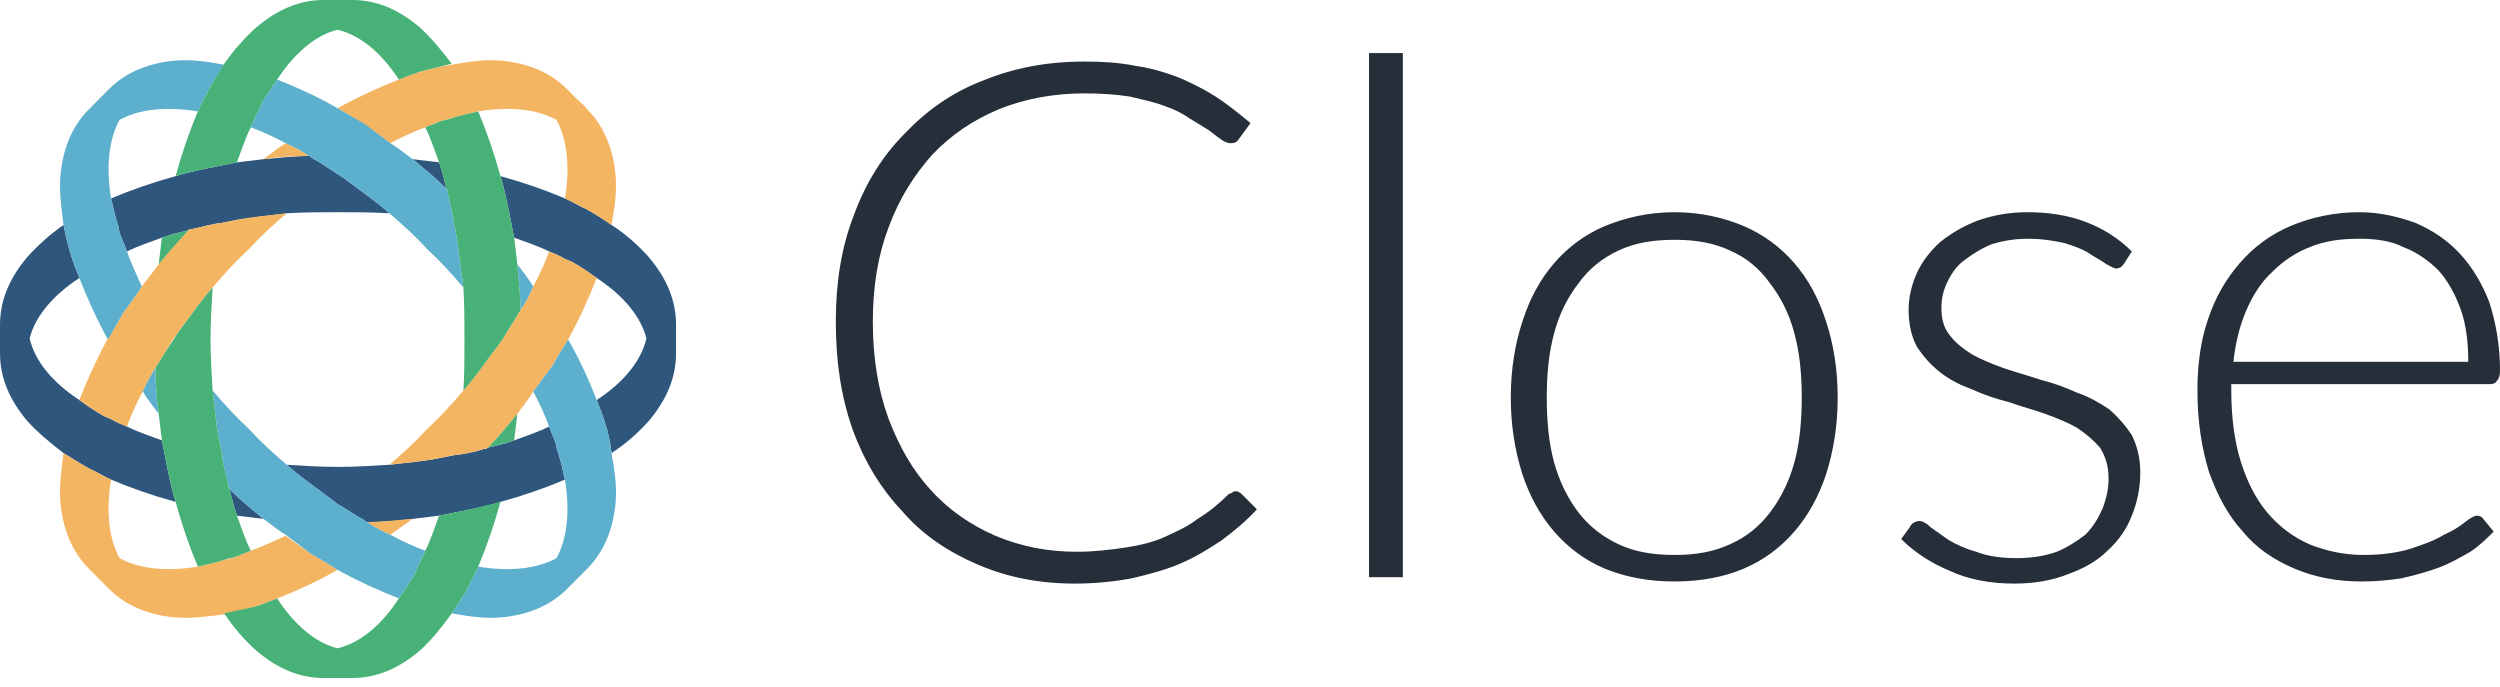
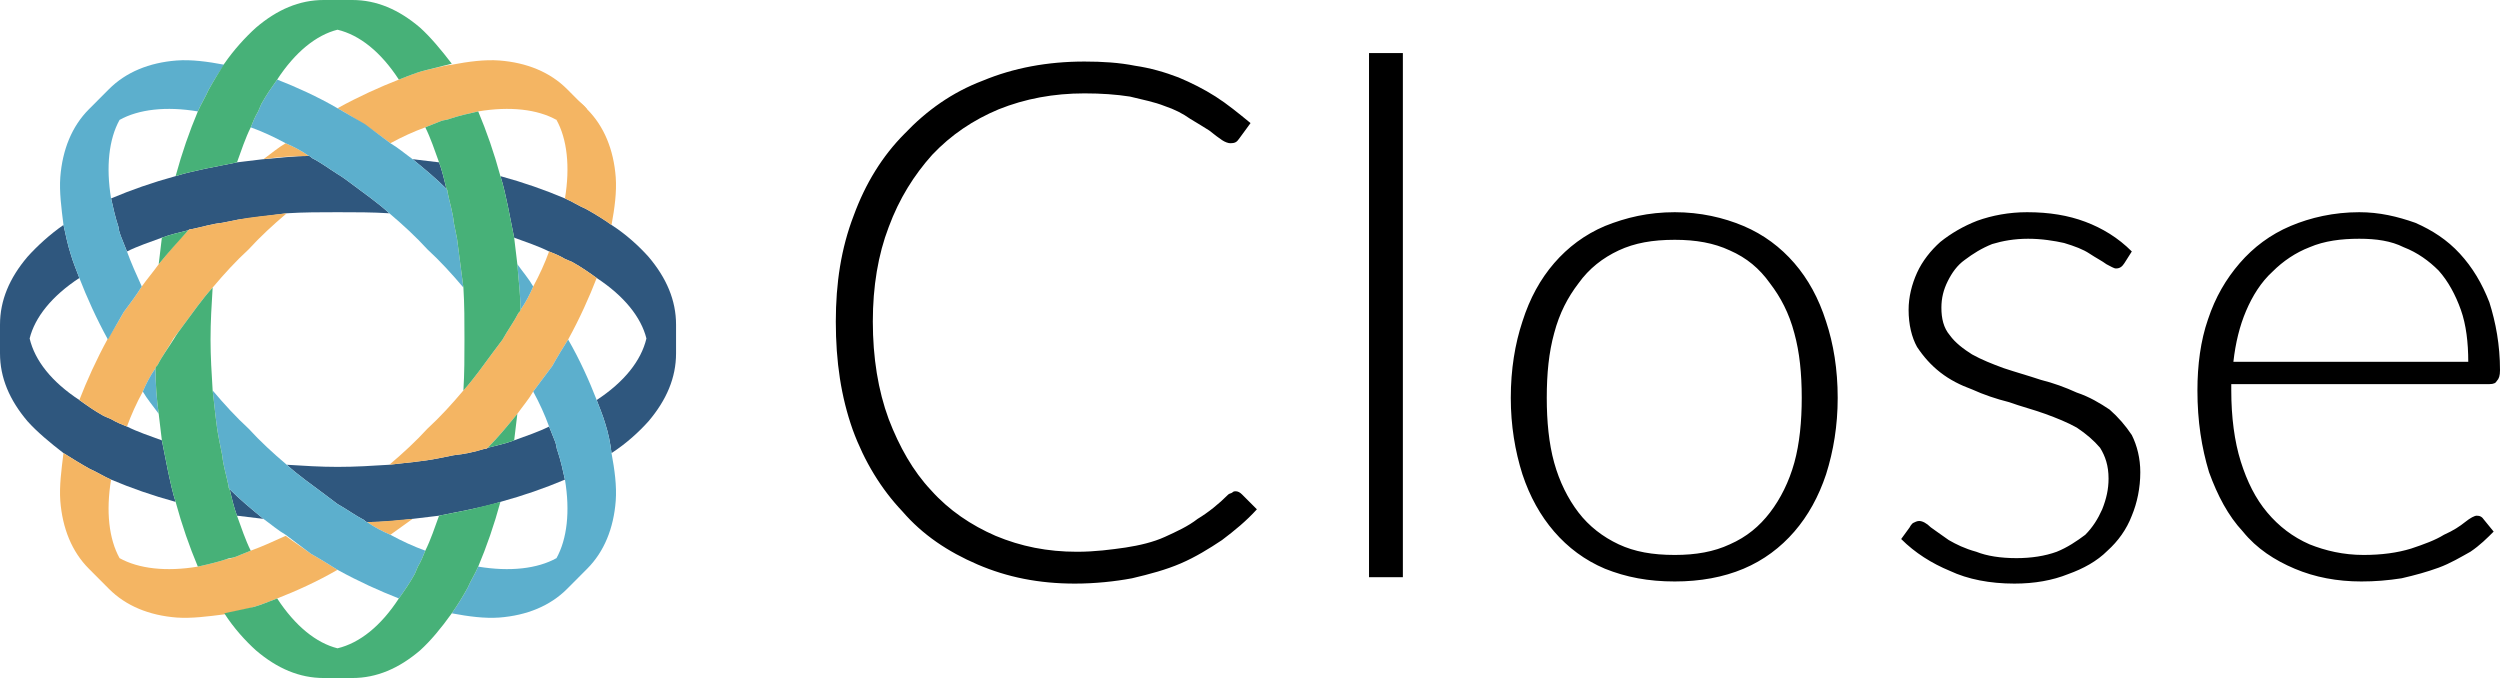
<svg xmlns="http://www.w3.org/2000/svg" viewBox="0 0 102 28" fill="none">
-   <path id="text" d="M50.417 20.044C50.504 20.044 50.59 20.087 50.676 20.174L51.281 20.78C50.849 21.256 50.374 21.646 49.856 22.036C49.338 22.382 48.777 22.728 48.173 22.988C47.568 23.248 46.921 23.421 46.187 23.594C45.496 23.724 44.676 23.811 43.856 23.811C42.389 23.811 41.093 23.551 39.885 23.031C38.676 22.512 37.64 21.819 36.82 20.867C35.957 19.958 35.266 18.832 34.791 17.533C34.316 16.191 34.101 14.762 34.101 13.117C34.101 11.559 34.316 10.13 34.834 8.788C35.309 7.489 36 6.364 36.907 5.455C37.813 4.502 38.849 3.766 40.101 3.29C41.352 2.771 42.734 2.511 44.245 2.511C44.978 2.511 45.669 2.554 46.317 2.684C46.921 2.771 47.525 2.944 48.086 3.16C48.604 3.377 49.122 3.637 49.597 3.94C50.072 4.243 50.547 4.632 51.022 5.022L50.547 5.671C50.46 5.801 50.374 5.844 50.201 5.844C50.115 5.844 49.986 5.801 49.856 5.715C49.727 5.628 49.554 5.498 49.338 5.325C49.122 5.195 48.863 5.022 48.561 4.849C48.259 4.632 47.914 4.459 47.525 4.329C47.093 4.156 46.619 4.069 46.101 3.94C45.54 3.853 44.935 3.81 44.245 3.81C42.993 3.81 41.827 4.026 40.748 4.459C39.712 4.892 38.806 5.498 38.029 6.321C37.295 7.143 36.691 8.096 36.259 9.264C35.827 10.39 35.611 11.689 35.611 13.117C35.611 14.589 35.827 15.931 36.259 17.1C36.691 18.226 37.252 19.222 37.986 20.001C38.719 20.823 39.626 21.43 40.619 21.862C41.655 22.295 42.734 22.512 43.943 22.512C44.676 22.512 45.324 22.425 45.928 22.339C46.489 22.252 47.05 22.122 47.525 21.906C48 21.689 48.475 21.473 48.863 21.17C49.295 20.91 49.727 20.564 50.115 20.174C50.158 20.131 50.245 20.131 50.288 20.087C50.331 20.044 50.374 20.044 50.417 20.044ZM55.856 23.551V2.165H57.237V23.551H55.856ZM68.331 22.642C69.194 22.642 69.928 22.512 70.576 22.209C71.266 21.906 71.784 21.473 72.216 20.91C72.647 20.347 72.993 19.654 73.209 18.875C73.424 18.096 73.511 17.187 73.511 16.235C73.511 15.239 73.424 14.373 73.209 13.594C72.993 12.771 72.647 12.122 72.216 11.559C71.784 10.953 71.266 10.52 70.576 10.217C69.928 9.914 69.194 9.784 68.331 9.784C67.424 9.784 66.691 9.914 66.043 10.217C65.396 10.52 64.835 10.953 64.403 11.559C63.971 12.122 63.626 12.771 63.41 13.594C63.194 14.373 63.108 15.239 63.108 16.235C63.108 17.187 63.194 18.096 63.41 18.875C63.626 19.654 63.971 20.347 64.403 20.91C64.835 21.473 65.396 21.906 66.043 22.209C66.691 22.512 67.424 22.642 68.331 22.642ZM68.331 8.658C69.367 8.658 70.317 8.875 71.137 9.221C71.957 9.568 72.647 10.087 73.209 10.736C73.77 11.386 74.201 12.165 74.504 13.117C74.806 14.027 74.978 15.066 74.978 16.235C74.978 17.36 74.806 18.399 74.504 19.352C74.201 20.261 73.77 21.04 73.209 21.689C72.647 22.339 71.957 22.858 71.137 23.204C70.317 23.551 69.367 23.724 68.331 23.724C67.252 23.724 66.345 23.551 65.482 23.204C64.662 22.858 63.971 22.339 63.41 21.689C62.849 21.04 62.417 20.261 62.115 19.352C61.813 18.399 61.64 17.36 61.64 16.235C61.64 15.066 61.813 14.027 62.115 13.117C62.417 12.165 62.849 11.386 63.41 10.736C63.971 10.087 64.662 9.568 65.482 9.221C66.345 8.875 67.252 8.658 68.331 8.658ZM86.676 10.736C86.59 10.866 86.504 10.953 86.331 10.953C86.245 10.953 86.115 10.866 85.942 10.78C85.77 10.65 85.511 10.52 85.252 10.347C84.993 10.174 84.647 10.044 84.216 9.914C83.827 9.827 83.309 9.741 82.748 9.741C82.187 9.741 81.712 9.827 81.281 9.957C80.849 10.13 80.504 10.347 80.158 10.607C79.856 10.823 79.64 11.126 79.468 11.472C79.295 11.819 79.209 12.165 79.209 12.555C79.209 12.988 79.295 13.377 79.554 13.68C79.77 13.983 80.115 14.243 80.46 14.46C80.849 14.676 81.281 14.849 81.755 15.022C82.273 15.195 82.748 15.325 83.266 15.498C83.784 15.628 84.259 15.802 84.734 16.018C85.252 16.191 85.683 16.451 86.072 16.711C86.417 17.014 86.719 17.36 86.978 17.75C87.194 18.183 87.324 18.702 87.324 19.265C87.324 19.914 87.194 20.52 86.978 21.04C86.763 21.603 86.417 22.079 85.986 22.468C85.554 22.901 84.993 23.204 84.388 23.421C83.741 23.681 83.007 23.811 82.187 23.811C81.194 23.811 80.288 23.637 79.554 23.291C78.82 22.988 78.129 22.555 77.568 21.992L77.914 21.516C77.957 21.43 78 21.386 78.043 21.343C78.129 21.3 78.216 21.256 78.302 21.256C78.432 21.256 78.604 21.343 78.777 21.516C78.95 21.646 79.209 21.819 79.511 22.036C79.813 22.209 80.158 22.382 80.633 22.512C81.065 22.685 81.626 22.772 82.273 22.772C82.878 22.772 83.439 22.685 83.914 22.512C84.345 22.339 84.734 22.079 85.079 21.819C85.381 21.516 85.597 21.17 85.77 20.78C85.942 20.347 86.029 19.958 86.029 19.525C86.029 19.005 85.899 18.616 85.683 18.269C85.424 17.966 85.122 17.706 84.734 17.447C84.345 17.23 83.914 17.057 83.439 16.884C82.964 16.711 82.446 16.581 81.971 16.408C81.453 16.278 80.935 16.105 80.46 15.888C79.986 15.715 79.554 15.498 79.165 15.195C78.777 14.892 78.475 14.546 78.216 14.156C78 13.767 77.871 13.247 77.871 12.641C77.871 12.122 78 11.602 78.216 11.126C78.432 10.65 78.777 10.217 79.165 9.871C79.597 9.524 80.115 9.221 80.676 9.005C81.281 8.788 81.971 8.658 82.705 8.658C83.612 8.658 84.388 8.788 85.079 9.048C85.77 9.308 86.417 9.697 86.978 10.26L86.676 10.736ZM96.259 9.741C95.525 9.741 94.835 9.827 94.23 10.087C93.669 10.303 93.151 10.65 92.719 11.083C92.245 11.516 91.899 12.078 91.64 12.684C91.381 13.291 91.209 13.983 91.122 14.762H100.705C100.705 13.983 100.619 13.247 100.403 12.641C100.187 12.035 99.885 11.472 99.496 11.039C99.108 10.65 98.633 10.303 98.072 10.087C97.554 9.827 96.95 9.741 96.259 9.741ZM96.259 8.658C97.079 8.658 97.813 8.832 98.547 9.091C99.237 9.394 99.842 9.784 100.36 10.347C100.878 10.91 101.266 11.559 101.568 12.338C101.827 13.161 102 14.07 102 15.109C102 15.325 101.957 15.455 101.871 15.542C101.827 15.628 101.741 15.672 101.568 15.672H91.036V15.931C91.036 17.014 91.165 18.009 91.424 18.832C91.683 19.654 92.029 20.347 92.504 20.91C92.978 21.473 93.54 21.906 94.23 22.209C94.878 22.468 95.612 22.642 96.432 22.642C97.165 22.642 97.813 22.555 98.374 22.382C98.892 22.209 99.367 22.036 99.712 21.819C100.101 21.646 100.36 21.473 100.576 21.3C100.791 21.127 100.964 21.04 101.05 21.04C101.18 21.04 101.266 21.083 101.353 21.213L101.741 21.689C101.482 21.949 101.18 22.252 100.791 22.512C100.403 22.728 99.971 22.988 99.496 23.161C99.022 23.334 98.547 23.464 97.986 23.594C97.424 23.681 96.906 23.724 96.345 23.724C95.353 23.724 94.446 23.551 93.626 23.204C92.806 22.858 92.072 22.382 91.511 21.689C90.906 21.04 90.475 20.217 90.129 19.265C89.827 18.269 89.655 17.187 89.655 15.931C89.655 14.892 89.784 13.897 90.086 13.031C90.388 12.122 90.82 11.386 91.381 10.736C91.942 10.087 92.633 9.568 93.453 9.221C94.273 8.875 95.223 8.658 96.259 8.658Z" fill="#262E39" />
+   <path id="text" d="M50.417 20.044C50.504 20.044 50.59 20.087 50.676 20.174L51.281 20.78C50.849 21.256 50.374 21.646 49.856 22.036C49.338 22.382 48.777 22.728 48.173 22.988C47.568 23.248 46.921 23.421 46.187 23.594C45.496 23.724 44.676 23.811 43.856 23.811C42.389 23.811 41.093 23.551 39.885 23.031C38.676 22.512 37.64 21.819 36.82 20.867C35.957 19.958 35.266 18.832 34.791 17.533C34.316 16.191 34.101 14.762 34.101 13.117C34.101 11.559 34.316 10.13 34.834 8.788C35.309 7.489 36 6.364 36.907 5.455C37.813 4.502 38.849 3.766 40.101 3.29C41.352 2.771 42.734 2.511 44.245 2.511C44.978 2.511 45.669 2.554 46.317 2.684C46.921 2.771 47.525 2.944 48.086 3.16C48.604 3.377 49.122 3.637 49.597 3.94C50.072 4.243 50.547 4.632 51.022 5.022L50.547 5.671C50.46 5.801 50.374 5.844 50.201 5.844C50.115 5.844 49.986 5.801 49.856 5.715C49.727 5.628 49.554 5.498 49.338 5.325C49.122 5.195 48.863 5.022 48.561 4.849C48.259 4.632 47.914 4.459 47.525 4.329C47.093 4.156 46.619 4.069 46.101 3.94C45.54 3.853 44.935 3.81 44.245 3.81C42.993 3.81 41.827 4.026 40.748 4.459C39.712 4.892 38.806 5.498 38.029 6.321C37.295 7.143 36.691 8.096 36.259 9.264C35.827 10.39 35.611 11.689 35.611 13.117C35.611 14.589 35.827 15.931 36.259 17.1C36.691 18.226 37.252 19.222 37.986 20.001C38.719 20.823 39.626 21.43 40.619 21.862C41.655 22.295 42.734 22.512 43.943 22.512C44.676 22.512 45.324 22.425 45.928 22.339C46.489 22.252 47.05 22.122 47.525 21.906C48 21.689 48.475 21.473 48.863 21.17C49.295 20.91 49.727 20.564 50.115 20.174C50.158 20.131 50.245 20.131 50.288 20.087C50.331 20.044 50.374 20.044 50.417 20.044ZM55.856 23.551V2.165H57.237V23.551H55.856ZM68.331 22.642C69.194 22.642 69.928 22.512 70.576 22.209C71.266 21.906 71.784 21.473 72.216 20.91C72.647 20.347 72.993 19.654 73.209 18.875C73.424 18.096 73.511 17.187 73.511 16.235C73.511 15.239 73.424 14.373 73.209 13.594C72.993 12.771 72.647 12.122 72.216 11.559C71.784 10.953 71.266 10.52 70.576 10.217C69.928 9.914 69.194 9.784 68.331 9.784C67.424 9.784 66.691 9.914 66.043 10.217C65.396 10.52 64.835 10.953 64.403 11.559C63.971 12.122 63.626 12.771 63.41 13.594C63.194 14.373 63.108 15.239 63.108 16.235C63.108 17.187 63.194 18.096 63.41 18.875C63.626 19.654 63.971 20.347 64.403 20.91C64.835 21.473 65.396 21.906 66.043 22.209C66.691 22.512 67.424 22.642 68.331 22.642ZM68.331 8.658C69.367 8.658 70.317 8.875 71.137 9.221C71.957 9.568 72.647 10.087 73.209 10.736C73.77 11.386 74.201 12.165 74.504 13.117C74.806 14.027 74.978 15.066 74.978 16.235C74.978 17.36 74.806 18.399 74.504 19.352C74.201 20.261 73.77 21.04 73.209 21.689C72.647 22.339 71.957 22.858 71.137 23.204C70.317 23.551 69.367 23.724 68.331 23.724C67.252 23.724 66.345 23.551 65.482 23.204C64.662 22.858 63.971 22.339 63.41 21.689C62.849 21.04 62.417 20.261 62.115 19.352C61.813 18.399 61.64 17.36 61.64 16.235C61.64 15.066 61.813 14.027 62.115 13.117C62.417 12.165 62.849 11.386 63.41 10.736C63.971 10.087 64.662 9.568 65.482 9.221C66.345 8.875 67.252 8.658 68.331 8.658ZM86.676 10.736C86.59 10.866 86.504 10.953 86.331 10.953C86.245 10.953 86.115 10.866 85.942 10.78C85.77 10.65 85.511 10.52 85.252 10.347C84.993 10.174 84.647 10.044 84.216 9.914C83.827 9.827 83.309 9.741 82.748 9.741C82.187 9.741 81.712 9.827 81.281 9.957C80.849 10.13 80.504 10.347 80.158 10.607C79.856 10.823 79.64 11.126 79.468 11.472C79.295 11.819 79.209 12.165 79.209 12.555C79.209 12.988 79.295 13.377 79.554 13.68C79.77 13.983 80.115 14.243 80.46 14.46C80.849 14.676 81.281 14.849 81.755 15.022C82.273 15.195 82.748 15.325 83.266 15.498C83.784 15.628 84.259 15.802 84.734 16.018C85.252 16.191 85.683 16.451 86.072 16.711C86.417 17.014 86.719 17.36 86.978 17.75C87.194 18.183 87.324 18.702 87.324 19.265C87.324 19.914 87.194 20.52 86.978 21.04C86.763 21.603 86.417 22.079 85.986 22.468C85.554 22.901 84.993 23.204 84.388 23.421C83.741 23.681 83.007 23.811 82.187 23.811C81.194 23.811 80.288 23.637 79.554 23.291C78.82 22.988 78.129 22.555 77.568 21.992L77.914 21.516C77.957 21.43 78 21.386 78.043 21.343C78.129 21.3 78.216 21.256 78.302 21.256C78.432 21.256 78.604 21.343 78.777 21.516C78.95 21.646 79.209 21.819 79.511 22.036C79.813 22.209 80.158 22.382 80.633 22.512C81.065 22.685 81.626 22.772 82.273 22.772C82.878 22.772 83.439 22.685 83.914 22.512C84.345 22.339 84.734 22.079 85.079 21.819C85.381 21.516 85.597 21.17 85.77 20.78C85.942 20.347 86.029 19.958 86.029 19.525C86.029 19.005 85.899 18.616 85.683 18.269C85.424 17.966 85.122 17.706 84.734 17.447C84.345 17.23 83.914 17.057 83.439 16.884C82.964 16.711 82.446 16.581 81.971 16.408C81.453 16.278 80.935 16.105 80.46 15.888C79.986 15.715 79.554 15.498 79.165 15.195C78.777 14.892 78.475 14.546 78.216 14.156C78 13.767 77.871 13.247 77.871 12.641C77.871 12.122 78 11.602 78.216 11.126C78.432 10.65 78.777 10.217 79.165 9.871C79.597 9.524 80.115 9.221 80.676 9.005C81.281 8.788 81.971 8.658 82.705 8.658C83.612 8.658 84.388 8.788 85.079 9.048C85.77 9.308 86.417 9.697 86.978 10.26L86.676 10.736ZM96.259 9.741C95.525 9.741 94.835 9.827 94.23 10.087C93.669 10.303 93.151 10.65 92.719 11.083C92.245 11.516 91.899 12.078 91.64 12.684C91.381 13.291 91.209 13.983 91.122 14.762H100.705C100.705 13.983 100.619 13.247 100.403 12.641C100.187 12.035 99.885 11.472 99.496 11.039C99.108 10.65 98.633 10.303 98.072 10.087C97.554 9.827 96.95 9.741 96.259 9.741ZM96.259 8.658C97.079 8.658 97.813 8.832 98.547 9.091C99.237 9.394 99.842 9.784 100.36 10.347C100.878 10.91 101.266 11.559 101.568 12.338C101.827 13.161 102 14.07 102 15.109C102 15.325 101.957 15.455 101.871 15.542C101.827 15.628 101.741 15.672 101.568 15.672H91.036V15.931C91.036 17.014 91.165 18.009 91.424 18.832C91.683 19.654 92.029 20.347 92.504 20.91C92.978 21.473 93.54 21.906 94.23 22.209C94.878 22.468 95.612 22.642 96.432 22.642C97.165 22.642 97.813 22.555 98.374 22.382C98.892 22.209 99.367 22.036 99.712 21.819C100.101 21.646 100.36 21.473 100.576 21.3C100.791 21.127 100.964 21.04 101.05 21.04C101.18 21.04 101.266 21.083 101.353 21.213L101.741 21.689C101.482 21.949 101.18 22.252 100.791 22.512C100.403 22.728 99.971 22.988 99.496 23.161C99.022 23.334 98.547 23.464 97.986 23.594C97.424 23.681 96.906 23.724 96.345 23.724C95.353 23.724 94.446 23.551 93.626 23.204C92.806 22.858 92.072 22.382 91.511 21.689C90.906 21.04 90.475 20.217 90.129 19.265C89.827 18.269 89.655 17.187 89.655 15.931C89.655 14.892 89.784 13.897 90.086 13.031C90.388 12.122 90.82 11.386 91.381 10.736C91.942 10.087 92.633 9.568 93.453 9.221C94.273 8.875 95.223 8.658 96.259 8.658Z" fill="currentColor" />
  <path d="M27.583 14.416V13.247C27.583 12.252 27.194 11.342 26.46 10.477C26.072 10.044 25.554 9.568 24.95 9.178C24.648 8.961 24.302 8.745 23.914 8.529C23.611 8.399 23.352 8.225 23.05 8.096C22.23 7.749 21.367 7.446 20.417 7.186C20.547 7.576 20.633 8.009 20.719 8.399C20.806 8.832 20.892 9.264 20.978 9.697C21.453 9.871 21.971 10.044 22.403 10.26C22.619 10.347 22.834 10.433 23.05 10.563C23.137 10.607 23.266 10.65 23.352 10.693C23.741 10.91 24.043 11.126 24.345 11.342C25.468 12.079 26.158 12.944 26.374 13.81C26.158 14.719 25.468 15.585 24.345 16.321C24.475 16.667 24.604 16.97 24.691 17.273C24.82 17.663 24.906 18.096 24.95 18.486C25.554 18.096 26.072 17.62 26.46 17.187C27.194 16.321 27.583 15.412 27.583 14.416Z" fill="#2F577E" />
  <path d="M10.748 21.17C10.273 20.78 9.799 20.39 9.367 19.958C9.453 20.304 9.54 20.694 9.669 21.04C10.014 21.083 10.403 21.127 10.748 21.17Z" fill="#2F577E" />
  <path d="M13.252 20.174C13.424 20.304 13.597 20.434 13.77 20.564C14.158 20.78 14.504 21.04 14.849 21.213C14.892 21.256 14.935 21.3 14.978 21.3C15.583 21.3 16.23 21.256 16.834 21.17C17.18 21.127 17.568 21.083 17.914 21.04C18.345 20.953 18.777 20.867 19.209 20.78C19.597 20.694 20.029 20.607 20.417 20.477C21.367 20.217 22.23 19.914 23.05 19.568C22.964 19.178 22.878 18.789 22.748 18.399C22.705 18.312 22.705 18.183 22.662 18.053C22.576 17.836 22.489 17.62 22.403 17.403C21.971 17.62 21.453 17.793 20.978 17.966C20.633 18.096 20.245 18.183 19.899 18.269C19.856 18.312 19.813 18.312 19.77 18.312C19.338 18.442 18.95 18.529 18.518 18.572C18.302 18.616 18.086 18.659 17.87 18.702C17.223 18.832 16.576 18.875 15.885 18.962C15.194 19.005 14.504 19.049 13.77 19.049C13.079 19.049 12.389 19.005 11.698 18.962C12.173 19.395 12.734 19.784 13.252 20.174Z" fill="#2F577E" />
  <path d="M4.835 9.264C4.835 9.351 4.878 9.481 4.921 9.611C5.007 9.827 5.094 10.044 5.18 10.26C5.612 10.044 6.129 9.871 6.604 9.697C6.95 9.568 7.338 9.481 7.683 9.394C7.727 9.351 7.77 9.351 7.813 9.351C8.245 9.264 8.633 9.135 9.065 9.091C9.281 9.048 9.496 9.005 9.712 8.961C10.36 8.875 11.007 8.788 11.698 8.702C12.389 8.658 13.079 8.658 13.77 8.658C14.504 8.658 15.194 8.658 15.885 8.702C15.41 8.269 14.849 7.879 14.331 7.49C14.158 7.36 13.986 7.23 13.77 7.1C13.425 6.883 13.079 6.624 12.734 6.451C12.691 6.407 12.648 6.364 12.604 6.364C11.957 6.364 11.352 6.451 10.748 6.494C10.403 6.537 10.014 6.58 9.669 6.624C9.237 6.71 8.806 6.797 8.374 6.883C7.986 6.97 7.554 7.057 7.165 7.186C6.216 7.446 5.353 7.749 4.532 8.096C4.619 8.485 4.705 8.875 4.835 9.264Z" fill="#2F577E" />
  <path d="M16.834 6.494C17.309 6.883 17.784 7.273 18.216 7.706C18.13 7.36 18.043 6.97 17.914 6.624C17.568 6.58 17.18 6.537 16.834 6.494Z" fill="#2F577E" />
  <path d="M1.209 13.81C1.424 12.944 2.115 12.078 3.237 11.342C3.108 10.996 2.978 10.693 2.892 10.39C2.763 10 2.676 9.568 2.59 9.178C2.029 9.568 1.511 10.044 1.122 10.477C0.388 11.342 0 12.252 0 13.247V14.416C0 15.412 0.388 16.321 1.122 17.187C1.511 17.62 2.029 18.053 2.59 18.486C2.935 18.702 3.281 18.919 3.669 19.135C3.971 19.265 4.23 19.438 4.532 19.568C5.353 19.914 6.216 20.217 7.165 20.477C7.036 20.087 6.95 19.654 6.863 19.265C6.777 18.832 6.691 18.399 6.604 17.966C6.13 17.793 5.612 17.62 5.18 17.403C4.964 17.317 4.748 17.23 4.532 17.1C4.446 17.057 4.317 17.014 4.23 16.97C3.842 16.754 3.54 16.538 3.237 16.321C2.115 15.585 1.424 14.719 1.209 13.81Z" fill="#2F577E" />
  <path d="M16.834 21.17C16.23 21.213 15.583 21.3 14.978 21.3C15.281 21.516 15.626 21.689 15.928 21.819C16.23 21.603 16.532 21.386 16.834 21.17Z" fill="#F4B563" />
  <path d="M23.957 4.459L23.137 3.637C22.446 2.944 21.496 2.554 20.374 2.468C19.77 2.424 19.122 2.511 18.432 2.641C18.043 2.684 17.611 2.814 17.223 2.901C16.921 2.987 16.619 3.117 16.273 3.247C15.496 3.55 14.633 3.94 13.77 4.416C14.158 4.632 14.504 4.849 14.892 5.108C15.237 5.325 15.583 5.585 15.928 5.844C16.403 5.585 16.878 5.368 17.353 5.195C17.568 5.108 17.784 5.022 18 4.935C18.13 4.892 18.259 4.892 18.345 4.849C18.734 4.719 19.122 4.632 19.511 4.546C20.806 4.329 21.928 4.459 22.705 4.892" fill="#F4B563" />
  <path d="M22.705 4.892C23.137 5.671 23.266 6.797 23.05 8.096C23.352 8.225 23.611 8.399 23.914 8.529C24.302 8.745 24.648 8.961 24.95 9.178C25.079 8.485 25.165 7.836 25.122 7.23C25.036 6.104 24.648 5.152 23.957 4.459C23.827 4.286 23.698 4.199 23.525 4.069" fill="#F4B563" />
  <path d="M17.87 18.702C18.086 18.659 18.302 18.616 18.518 18.572C18.95 18.529 19.338 18.442 19.77 18.312C19.813 18.312 19.856 18.312 19.899 18.269C20.331 17.836 20.719 17.36 21.108 16.884C21.324 16.581 21.583 16.278 21.755 15.975C22.014 15.628 22.273 15.282 22.532 14.936C22.748 14.546 22.964 14.2 23.18 13.853C23.655 12.988 24.043 12.122 24.345 11.342C24.043 11.126 23.741 10.91 23.352 10.693C23.266 10.65 23.137 10.607 23.05 10.563C22.834 10.433 22.619 10.347 22.403 10.26C22.23 10.736 22.014 11.213 21.755 11.689C21.626 11.992 21.453 12.338 21.237 12.641C21.237 12.684 21.194 12.728 21.151 12.771C20.978 13.117 20.719 13.464 20.504 13.853C20.374 14.027 20.245 14.2 20.115 14.373C19.727 14.892 19.338 15.455 18.906 15.931C18.432 16.494 17.957 17.014 17.439 17.49C16.964 18.009 16.446 18.486 15.885 18.962C16.576 18.875 17.223 18.832 17.87 18.702Z" fill="#F4B563" />
  <path d="M10.748 6.494C11.352 6.407 11.957 6.364 12.604 6.364C12.302 6.147 11.957 5.974 11.655 5.844C11.352 6.018 11.05 6.277 10.748 6.494Z" fill="#F4B563" />
  <path d="M4.878 22.772C4.446 21.992 4.317 20.867 4.532 19.568C4.23 19.438 3.971 19.265 3.669 19.135C3.281 18.919 2.935 18.702 2.59 18.486C2.504 19.178 2.417 19.828 2.46 20.434C2.547 21.559 2.935 22.512 3.626 23.204L4.446 24.027C5.137 24.72 6.086 25.109 7.209 25.196C7.813 25.239 8.46 25.153 9.151 25.066C9.54 24.979 9.971 24.893 10.36 24.763C10.662 24.676 10.964 24.547 11.309 24.417C12.086 24.114 12.95 23.724 13.77 23.248C13.425 23.031 13.079 22.815 12.691 22.598C12.345 22.339 12 22.122 11.655 21.862C11.18 22.079 10.705 22.295 10.23 22.468C10.014 22.555 9.799 22.642 9.583 22.728C9.453 22.772 9.324 22.815 9.237 22.815C8.849 22.945 8.46 23.031 8.072 23.118C6.777 23.334 5.655 23.204 4.878 22.772Z" fill="#F4B563" />
  <path d="M4.23 16.971C4.317 17.014 4.446 17.057 4.532 17.1C4.748 17.23 4.964 17.317 5.18 17.403C5.353 16.927 5.568 16.451 5.827 15.975C5.957 15.672 6.13 15.325 6.345 15.022C6.345 14.979 6.388 14.936 6.432 14.892C6.604 14.546 6.863 14.2 7.079 13.81C7.209 13.637 7.338 13.464 7.468 13.291C7.856 12.771 8.245 12.208 8.676 11.732C9.151 11.169 9.626 10.65 10.144 10.174C10.619 9.654 11.137 9.178 11.698 8.702C11.007 8.788 10.36 8.832 9.712 8.961C9.496 9.005 9.281 9.048 9.065 9.091C8.633 9.135 8.245 9.264 7.813 9.351C7.77 9.351 7.727 9.351 7.683 9.394C7.252 9.827 6.863 10.303 6.475 10.78C6.259 11.083 6 11.386 5.784 11.689C5.568 12.035 5.309 12.382 5.05 12.728C4.835 13.117 4.619 13.464 4.403 13.81C3.928 14.676 3.54 15.542 3.237 16.321C3.54 16.538 3.842 16.754 4.23 16.971Z" fill="#F4B563" />
  <path d="M6.475 16.884C6.388 16.278 6.345 15.628 6.345 15.022C6.129 15.325 5.957 15.672 5.827 15.975C6 16.278 6.259 16.581 6.475 16.884Z" fill="#5CAFCD" />
  <path d="M4.878 4.892C5.655 4.459 6.777 4.329 8.072 4.546C8.201 4.243 8.374 3.983 8.504 3.68C8.719 3.29 8.935 2.944 9.151 2.641C8.46 2.511 7.813 2.424 7.209 2.468C6.086 2.554 5.137 2.944 4.446 3.637C4.273 3.766 4.187 3.896 4.058 4.069C4.187 3.896 4.273 3.766 4.446 3.637L3.626 4.459C2.935 5.152 2.547 6.104 2.46 7.23C2.417 7.836 2.504 8.485 2.59 9.178C2.676 9.568 2.763 10 2.892 10.39C2.978 10.693 3.108 10.996 3.237 11.342C3.54 12.122 3.928 12.988 4.403 13.853C4.619 13.464 4.835 13.117 5.05 12.728C5.309 12.382 5.568 12.035 5.784 11.689C5.568 11.213 5.353 10.736 5.18 10.26C5.094 10.044 5.007 9.827 4.921 9.611C4.878 9.481 4.835 9.351 4.835 9.264C4.705 8.875 4.619 8.485 4.532 8.096C4.317 6.797 4.446 5.671 4.878 4.892Z" fill="#5CAFCD" />
  <path d="M21.108 10.78C21.151 11.386 21.237 12.035 21.237 12.641C21.453 12.338 21.626 11.992 21.755 11.689C21.583 11.386 21.324 11.083 21.108 10.78Z" fill="#5CAFCD" />
  <path d="M18.648 9.741C18.604 9.524 18.561 9.308 18.518 9.091C18.475 8.658 18.345 8.269 18.259 7.836C18.259 7.793 18.259 7.749 18.216 7.706C17.784 7.273 17.309 6.883 16.834 6.494C16.532 6.277 16.23 6.018 15.928 5.844C15.583 5.585 15.237 5.325 14.892 5.065C14.504 4.849 14.158 4.632 13.77 4.416C12.95 3.94 12.086 3.55 11.309 3.247C11.094 3.55 10.878 3.853 10.662 4.243C10.619 4.329 10.575 4.459 10.532 4.546C10.403 4.762 10.317 4.979 10.23 5.195C10.705 5.368 11.18 5.585 11.655 5.844C11.957 5.974 12.302 6.147 12.604 6.364C12.648 6.364 12.691 6.407 12.734 6.45C13.079 6.624 13.425 6.883 13.77 7.1C13.986 7.23 14.158 7.36 14.331 7.489C14.849 7.879 15.41 8.269 15.885 8.702C16.446 9.178 16.964 9.654 17.439 10.174C17.957 10.65 18.432 11.169 18.907 11.732C18.82 11.039 18.734 10.39 18.648 9.741Z" fill="#5CAFCD" />
  <path d="M8.935 17.923C8.978 18.139 9.022 18.356 9.065 18.572C9.108 19.005 9.237 19.395 9.324 19.828C9.324 19.871 9.324 19.914 9.367 19.958C9.799 20.39 10.273 20.78 10.748 21.17C11.05 21.386 11.352 21.646 11.655 21.819C12 22.079 12.345 22.339 12.691 22.598C13.079 22.815 13.424 23.031 13.77 23.248C14.633 23.724 15.496 24.114 16.273 24.417C16.489 24.114 16.705 23.811 16.921 23.421C16.964 23.334 17.007 23.204 17.05 23.118C17.18 22.901 17.266 22.685 17.352 22.468C16.878 22.295 16.403 22.079 15.928 21.819C15.626 21.689 15.281 21.516 14.978 21.3C14.935 21.3 14.892 21.256 14.849 21.213C14.504 21.04 14.158 20.78 13.77 20.564C13.597 20.434 13.424 20.304 13.252 20.174C12.734 19.784 12.173 19.395 11.698 18.962C11.137 18.486 10.619 18.009 10.144 17.49C9.626 17.014 9.151 16.494 8.676 15.931C8.763 16.624 8.806 17.273 8.935 17.923Z" fill="#5CAFCD" />
  <path d="M23.137 24.027L23.957 23.204C24.648 22.512 25.036 21.559 25.122 20.434C25.166 19.828 25.079 19.178 24.95 18.486C24.907 18.096 24.82 17.663 24.691 17.273C24.604 16.97 24.475 16.667 24.345 16.321C24.043 15.542 23.655 14.676 23.18 13.853C22.964 14.2 22.748 14.546 22.532 14.936C22.273 15.282 22.014 15.628 21.755 15.975C22.014 16.451 22.23 16.927 22.403 17.403C22.489 17.62 22.576 17.836 22.662 18.053C22.705 18.183 22.705 18.312 22.748 18.399C22.878 18.789 22.964 19.178 23.05 19.568C23.266 20.867 23.137 21.992 22.705 22.772C21.928 23.204 20.806 23.334 19.511 23.118C19.381 23.421 19.209 23.681 19.079 23.984C18.863 24.373 18.648 24.72 18.432 25.023C19.122 25.153 19.77 25.239 20.374 25.196C21.496 25.109 22.446 24.72 23.137 24.027Z" fill="#5CAFCD" />
  <path d="M7.468 13.291C7.338 13.464 7.209 13.637 7.079 13.853C6.863 14.2 6.604 14.546 6.432 14.892C6.389 14.936 6.345 14.979 6.345 15.022C6.345 15.628 6.389 16.278 6.475 16.884C6.518 17.23 6.561 17.62 6.604 17.966C6.691 18.399 6.777 18.832 6.863 19.265C6.95 19.654 7.036 20.087 7.165 20.477C7.424 21.43 7.727 22.295 8.072 23.118C8.46 23.031 8.849 22.945 9.237 22.815C9.324 22.772 9.453 22.772 9.583 22.728C9.799 22.642 10.014 22.555 10.23 22.468C10.014 22.036 9.842 21.516 9.669 21.04C9.54 20.694 9.453 20.304 9.367 19.958C9.324 19.914 9.324 19.871 9.324 19.828C9.237 19.395 9.108 19.005 9.065 18.572C9.022 18.356 8.978 18.139 8.935 17.923C8.806 17.273 8.763 16.624 8.676 15.931C8.633 15.239 8.59 14.546 8.59 13.853C8.59 13.117 8.633 12.425 8.676 11.732C8.245 12.208 7.856 12.771 7.468 13.291Z" fill="#47B178" />
  <path d="M21.108 16.884C20.719 17.36 20.331 17.836 19.899 18.269C20.245 18.183 20.633 18.096 20.978 17.966C21.022 17.62 21.065 17.23 21.108 16.884Z" fill="#47B178" />
  <path d="M6.475 10.78C6.863 10.303 7.252 9.871 7.683 9.394C7.338 9.481 6.95 9.568 6.604 9.697C6.561 10.044 6.518 10.433 6.475 10.78Z" fill="#47B178" />
  <path d="M20.115 14.373C20.245 14.2 20.374 14.027 20.504 13.853C20.719 13.464 20.978 13.117 21.151 12.771C21.194 12.728 21.237 12.684 21.237 12.641C21.237 12.035 21.151 11.386 21.108 10.78C21.065 10.433 21.022 10.044 20.978 9.697C20.892 9.264 20.806 8.832 20.719 8.399C20.633 8.009 20.547 7.576 20.417 7.186C20.158 6.234 19.856 5.368 19.511 4.546C19.122 4.632 18.734 4.719 18.345 4.849C18.259 4.892 18.13 4.892 18 4.935C17.784 5.022 17.568 5.108 17.352 5.195C17.568 5.628 17.741 6.147 17.914 6.624C18.043 6.97 18.13 7.36 18.216 7.706C18.259 7.749 18.259 7.793 18.259 7.836C18.345 8.269 18.475 8.658 18.518 9.091C18.561 9.308 18.604 9.524 18.648 9.741C18.734 10.39 18.82 11.039 18.907 11.732C18.95 12.425 18.95 13.117 18.95 13.853C18.95 14.546 18.95 15.239 18.907 15.931C19.338 15.455 19.727 14.892 20.115 14.373Z" fill="#47B178" />
  <path d="M18.432 2.598C18 2.035 17.568 1.515 17.137 1.126C16.273 0.39 15.367 0 14.374 0H13.209C12.216 0 11.309 0.39 10.446 1.126C10.014 1.515 9.54 2.035 9.151 2.598C8.935 2.944 8.719 3.29 8.504 3.68C8.374 3.983 8.201 4.243 8.072 4.546C7.727 5.368 7.424 6.234 7.165 7.186C7.554 7.057 7.986 6.97 8.374 6.883C8.806 6.797 9.237 6.71 9.669 6.624C9.842 6.147 10.014 5.628 10.23 5.195C10.316 4.979 10.403 4.762 10.532 4.546C10.575 4.459 10.619 4.329 10.662 4.243C10.878 3.853 11.094 3.55 11.309 3.247C12.043 2.121 12.906 1.429 13.77 1.212C14.676 1.429 15.54 2.121 16.273 3.247C16.619 3.117 16.921 2.987 17.223 2.901" fill="#47B178" />
  <path d="M13.209 27.663H14.374C15.367 27.663 16.273 27.274 17.137 26.538C17.568 26.148 18 25.629 18.432 25.023C18.648 24.72 18.863 24.373 19.079 23.984C19.209 23.681 19.381 23.421 19.511 23.118C19.856 22.295 20.158 21.43 20.417 20.477L19.209 20.78C18.777 20.867 18.345 20.953 17.914 21.04C17.741 21.516 17.568 22.036 17.352 22.468C17.266 22.685 17.18 22.901 17.05 23.118C17.007 23.204 16.964 23.334 16.921 23.421C16.705 23.811 16.489 24.114 16.273 24.417C15.54 25.542 14.676 26.235 13.77 26.451C12.906 26.235 12.043 25.542 11.309 24.417C10.964 24.547 10.662 24.676 10.36 24.763L9.151 25.023C9.54 25.629 10.014 26.148 10.446 26.538C11.309 27.274 12.216 27.663 13.209 27.663Z" fill="#47B178" />
</svg>
